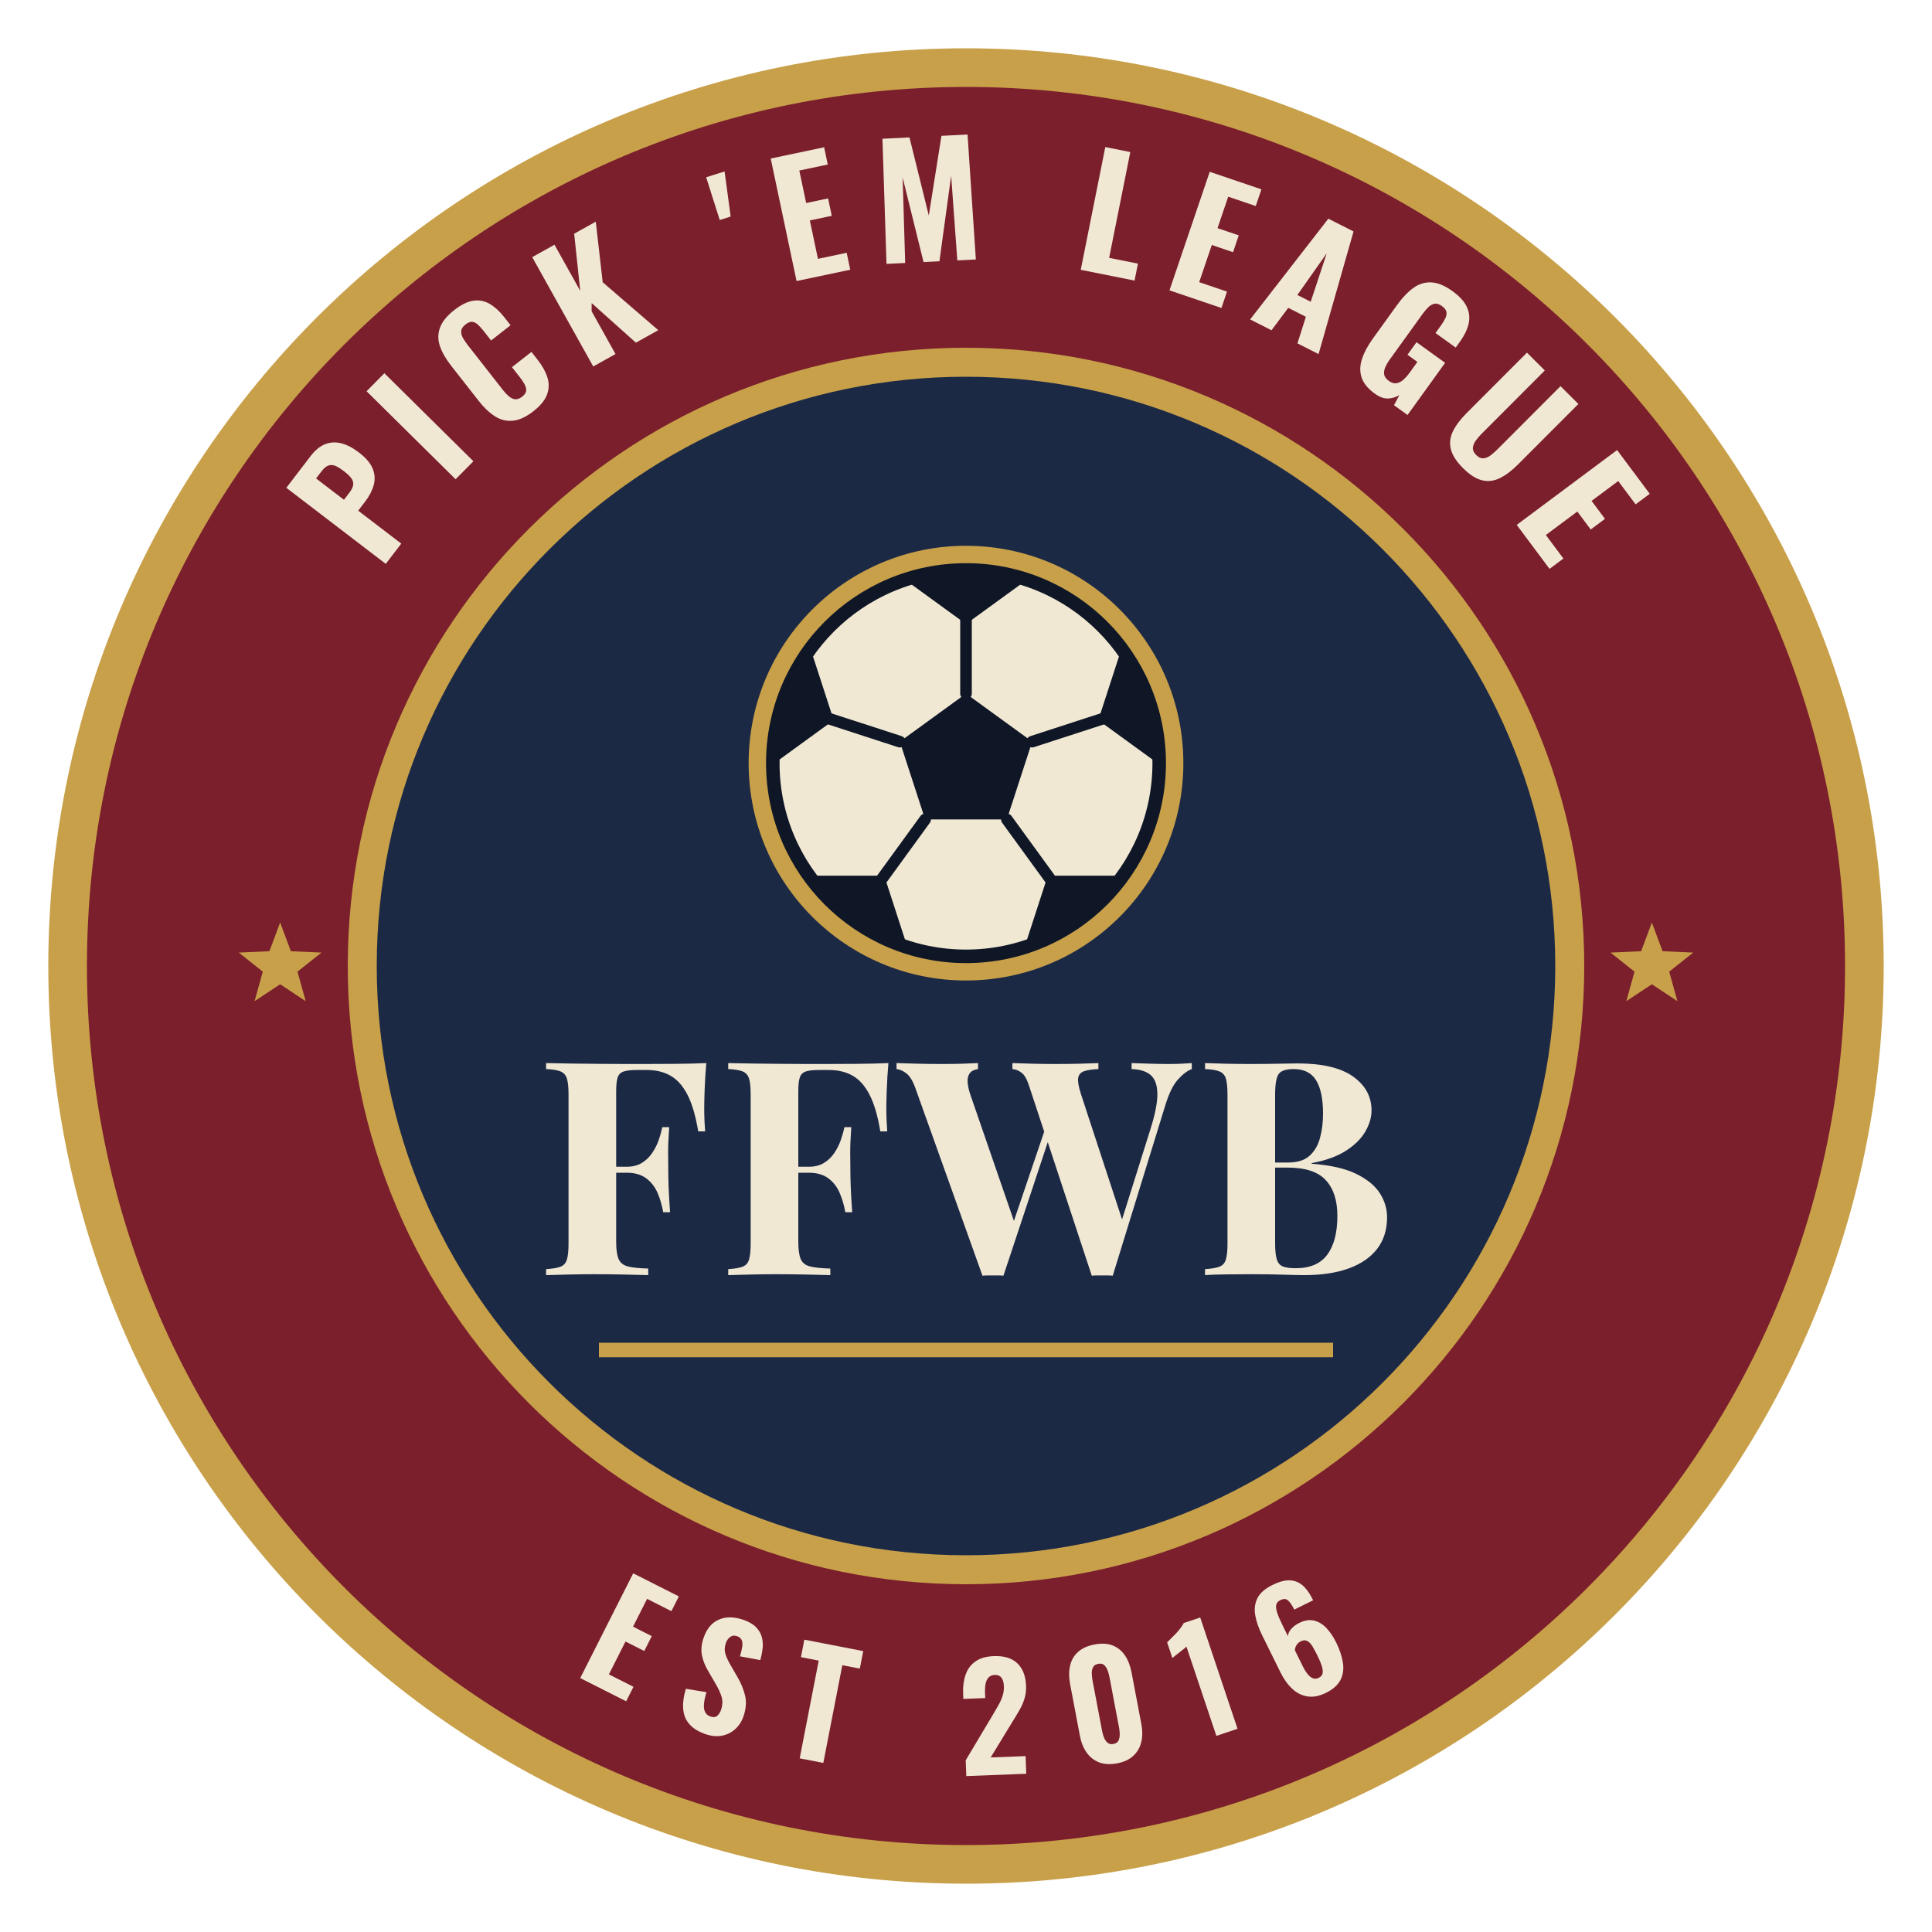
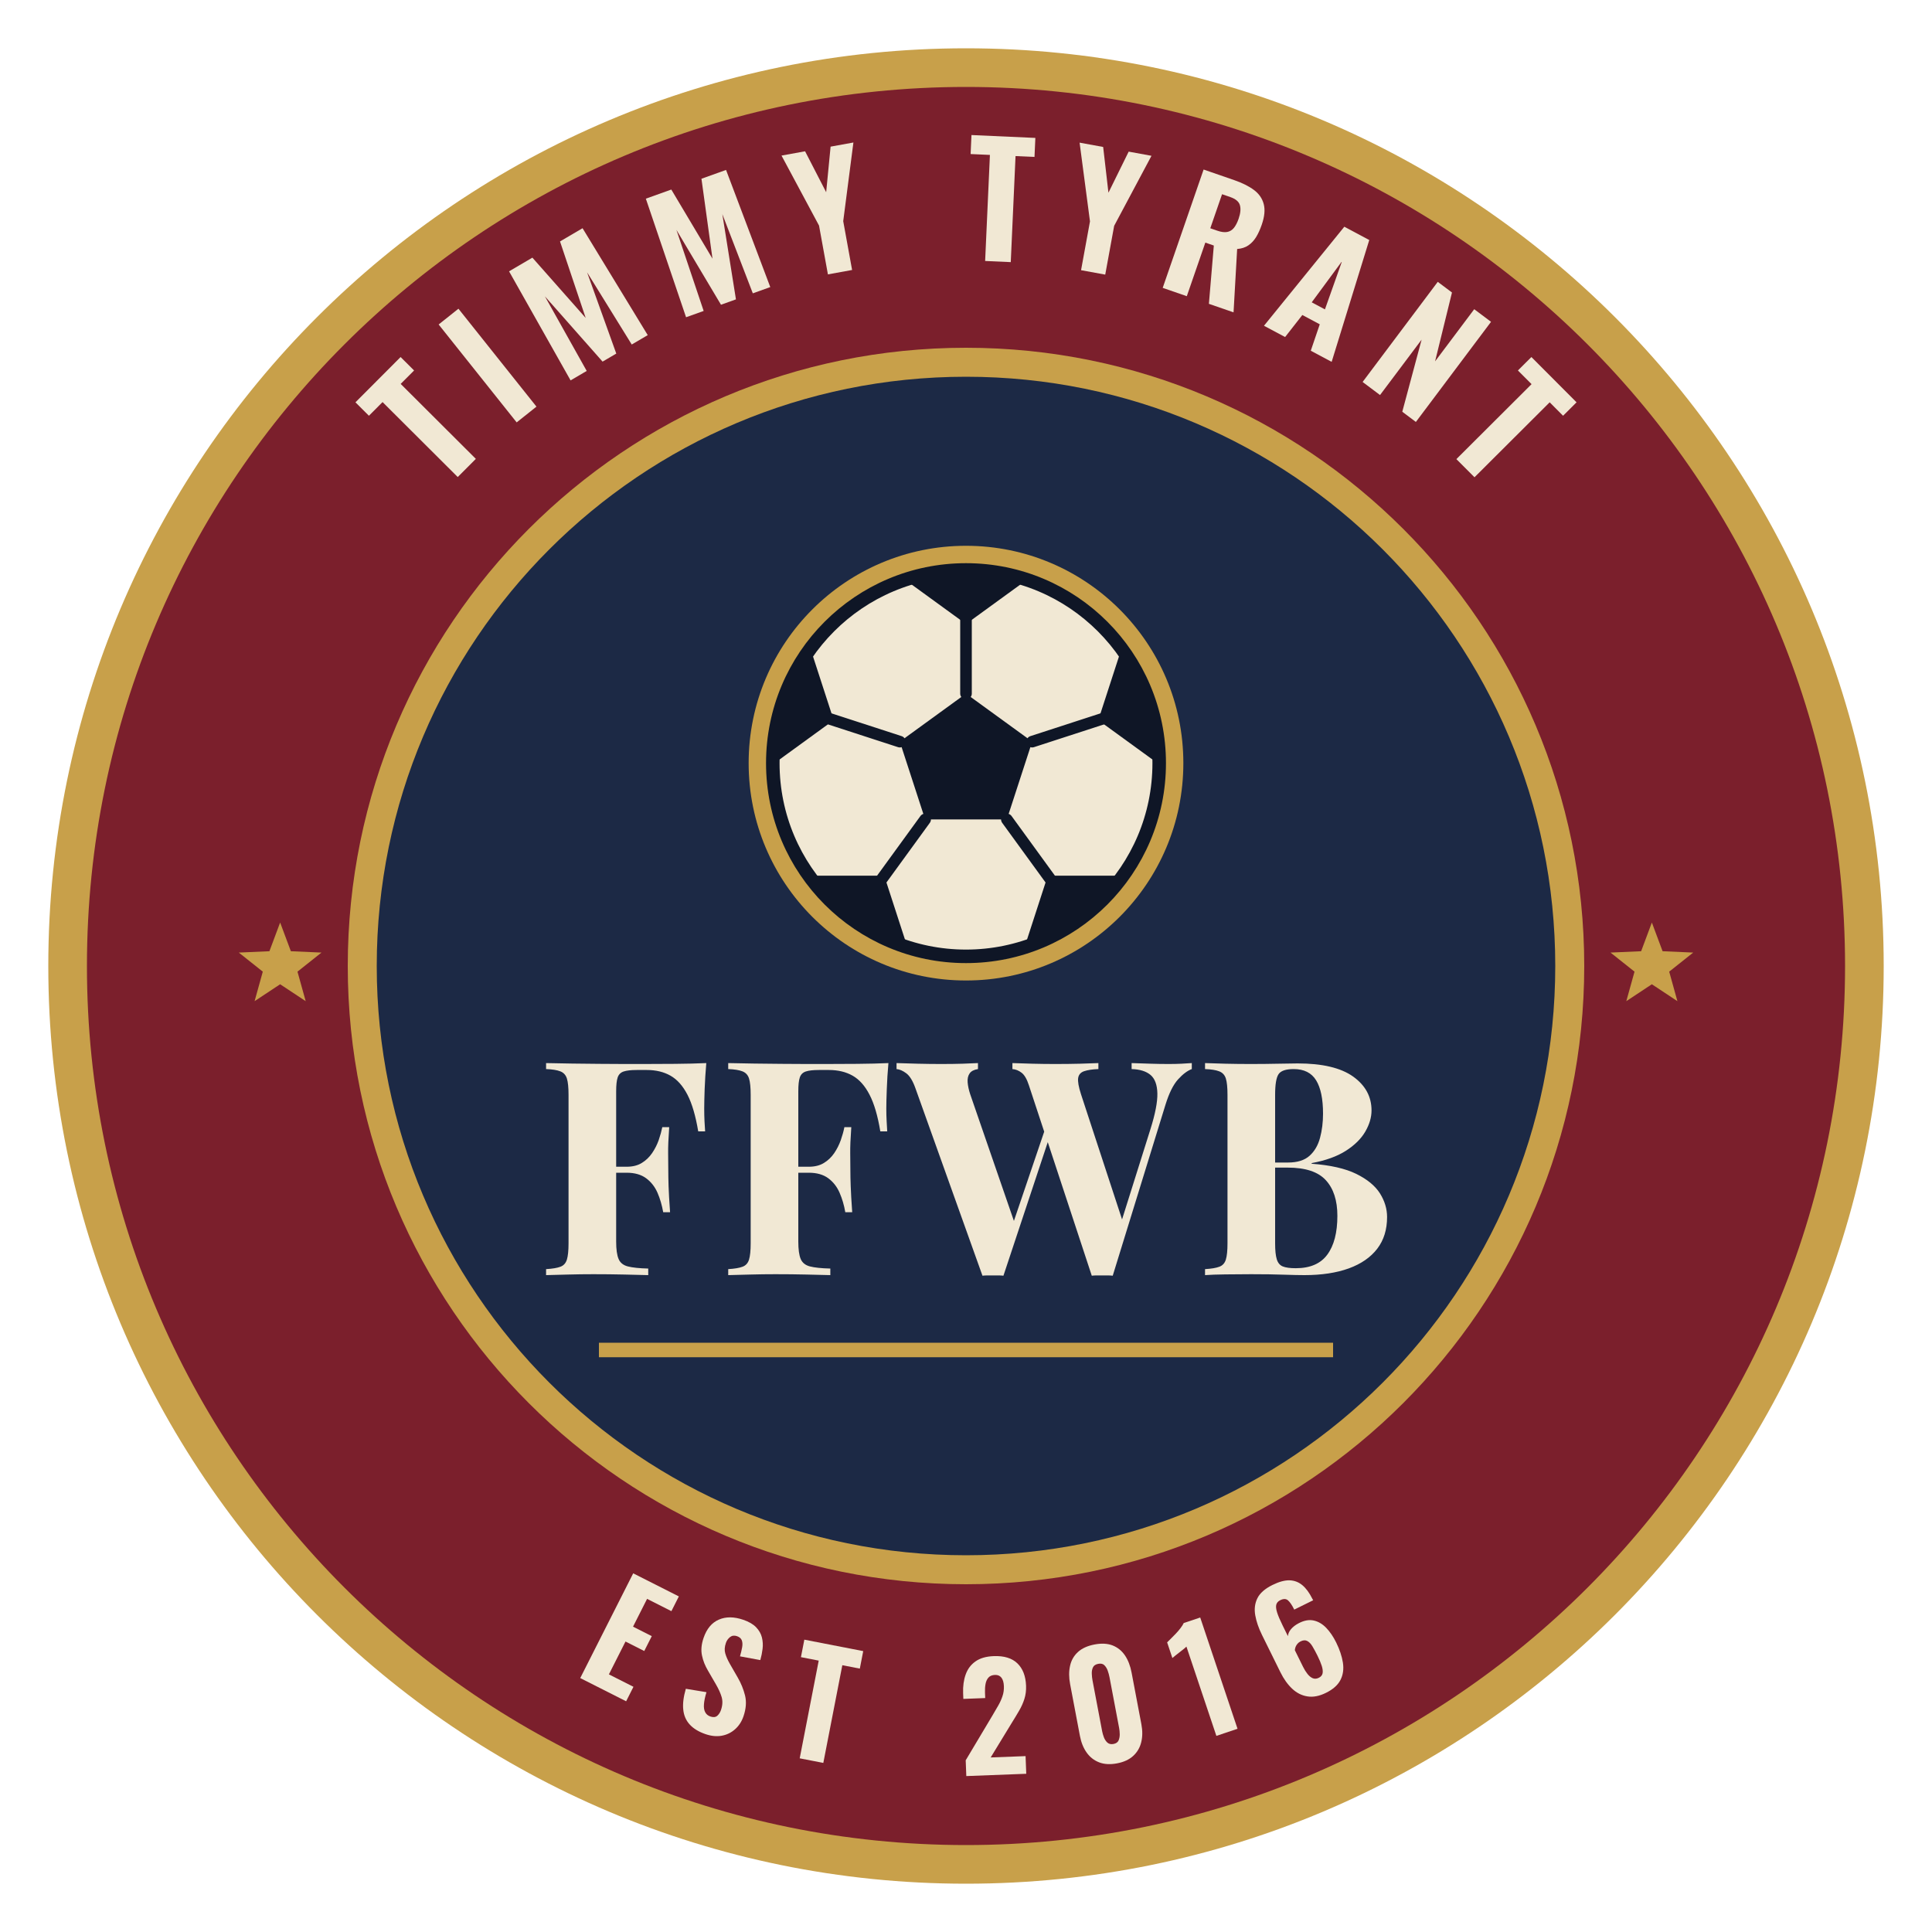
<svg xmlns="http://www.w3.org/2000/svg" viewBox="0 0 400 400">
  <circle cx="200" cy="200" r="190" fill="#c8a04a" />
  <circle cx="200" cy="200" r="182" fill="#7b1f2c" />
  <circle cx="200" cy="200" r="128" fill="#c8a04a" />
  <circle cx="200" cy="200" r="122" fill="#1c2945" />
-   <path d="M-1.60 0L-6.88 0L-6.88-25.92L1.34-25.92Q3.68-25.92 5.15-25.04Q6.62-24.16 7.34-22.50Q8.06-20.83 8.06-18.46Q8.06-15.68 7.12-14.11Q6.18-12.54 4.54-11.89Q2.91-11.23 0.80-11.23L-1.60-11.23L-1.60 0M-1.60-22.21L-1.60-14.94L0.26-14.94Q1.41-14.94 2.03-15.31Q2.66-15.68 2.88-16.48Q3.10-17.28 3.10-18.53Q3.10-19.71 2.93-20.51Q2.75-21.31 2.14-21.76Q1.54-22.21 0.22-22.21" fill="#f1e8d4" transform="translate(84.05 111.28) rotate(-52.58)" />
-   <path d="M2.62 0L-2.62 0L-2.62-25.92L2.62-25.92" fill="#f1e8d4" transform="translate(96.17 97.36) rotate(-45.33)" />
-   <path d="M0.30 0.35Q-2.58 0.35-4.26-0.74Q-5.94-1.82-6.61-3.76Q-7.28-5.70-7.28-8.26L-7.28-17.57Q-7.28-20.26-6.61-22.19Q-5.94-24.13-4.26-25.18Q-2.58-26.24 0.30-26.24Q3.09-26.24 4.67-25.31Q6.26-24.38 6.91-22.69Q7.57-20.99 7.57-18.75L7.57-16.58L2.45-16.58L2.45-19.01Q2.45-19.90 2.35-20.69Q2.26-21.47 1.82-21.97Q1.39-22.46 0.34-22.46Q-0.72-22.46-1.20-21.95Q-1.68-21.44-1.81-20.62Q-1.94-19.81-1.94-18.82L-1.94-7.04Q-1.94-5.95-1.76-5.14Q-1.58-4.32-1.09-3.89Q-0.59-3.46 0.34-3.46Q1.36-3.46 1.79-3.95Q2.22-4.45 2.34-5.28Q2.45-6.11 2.45-7.04L2.45-9.57L7.57-9.57L7.57-7.42Q7.57-5.15 6.93-3.41Q6.29-1.66 4.72-0.66Q3.15 0.35 0.30 0.35" fill="#f1e8d4" transform="translate(109.97 85.06) rotate(-38.07)" />
-   <path d="M-1.60 0L-6.88 0L-6.88-25.92L-1.60-25.92L-1.60-14.98L3.07-25.92L8.19-25.92L3.33-14.27L8.54 0L3.23 0L-0.77-11.62L-1.60-10.14" fill="#f1e8d4" transform="translate(128.83 72.52) rotate(-29.17)" />
-   <path d="" fill="#f1e8d4" transform="translate(144.9 64.8) rotate(-22.17)" />
-   <path d="M0.56-16.64L-1.81-16.64L-1.81-25.92L2.19-25.92" fill="#f1e8d4" transform="translate(155.78 60.86) rotate(-17.63)" />
-   <path d="M6.30 0L-5.06 0L-5.06-25.92L6.24-25.92L6.24-22.27L0.22-22.27L0.22-15.39L4.86-15.39L4.86-11.71L0.22-11.71L0.22-3.58L6.30-3.58" fill="#f1e8d4" transform="translate(169.87 57.14) rotate(-11.91)" />
-   <path d="M-5.39 0L-9.26 0L-8.82-25.92L-3.22-25.92L-0.02-9.57L3.41-25.92L8.82-25.92L9.26 0L5.42 0L5.01-17.57L1.71 0L-1.58 0L-5.04-17.70" fill="#f1e8d4" transform="translate(192.79 54.18) rotate(-2.83)" />
-   <path d="" fill="#f1e8d4" transform="translate(212.89 54.57) rotate(5.06)" />
-   <path d="M6.38 0L-4.98 0L-4.98-25.92L0.30-25.92L0.30-3.58L6.38-3.58" fill="#f1e8d4" transform="translate(228.64 56.84) rotate(11.31)" />
-   <path d="M6.30 0L-5.06 0L-5.06-25.92L6.24-25.92L6.24-22.27L0.22-22.27L0.22-15.39L4.86-15.39L4.86-11.71L0.22-11.71L0.22-3.58L6.30-3.58" fill="#f1e8d4" transform="translate(246.92 61.74) rotate(18.75)" />
-   <path d="M-2.98 0L-7.94 0L-2.91-25.92L2.94-25.92L7.94 0L3.04 0L2.11-5.70L-1.98-5.70L-2.98 0M0.03-19.39L-1.50-8.93L1.60-8.93" fill="#f1e8d4" transform="translate(265.91 69.72) rotate(26.84)" />
-   <path d="M-0.58 0.38Q-3.20 0.38-4.74-0.72Q-6.27-1.82-6.93-3.86Q-7.58-5.89-7.58-8.58L-7.58-17.25Q-7.58-20.03-6.91-22.05Q-6.24-24.06-4.56-25.15Q-2.88-26.24 0-26.24Q2.78-26.24 4.40-25.31Q6.02-24.38 6.72-22.69Q7.42-20.99 7.42-18.66L7.42-17.15L2.27-17.15L2.27-18.98Q2.27-20 2.14-20.78Q2.02-21.57 1.55-22.02Q1.09-22.46 0.06-22.46Q-0.99-22.46-1.47-21.92Q-1.95-21.38-2.08-20.53Q-2.21-19.68-2.21-18.72L-2.21-7.23Q-2.21-6.14-2.02-5.28Q-1.82-4.42-1.30-3.94Q-0.77-3.46 0.22-3.46Q1.22-3.46 1.76-3.97Q2.30-4.48 2.51-5.36Q2.72-6.24 2.72-7.36L2.72-10.11L0.19-10.11L0.19-13.31L7.49-13.31L7.49 0L4.03 0L3.71-2.34Q3.20-1.15 2.18-0.38Q1.15 0.38-0.58 0.38" fill="#f1e8d4" transform="translate(285.34 81.54) rotate(35.77)" />
-   <path d="M0 0.35Q-2.94 0.35-4.58-0.66Q-6.21-1.66-6.86-3.57Q-7.52-5.47-7.52-8.19L-7.52-25.92L-2.30-25.92L-2.30-7.46Q-2.30-6.50-2.16-5.57Q-2.02-4.64-1.52-4.06Q-1.02-3.49 0-3.49Q1.06-3.49 1.55-4.06Q2.05-4.64 2.18-5.57Q2.30-6.50 2.30-7.46L2.30-25.92L7.52-25.92L7.52-8.19Q7.52-5.47 6.86-3.57Q6.21-1.66 4.58-0.66Q2.94 0.35 0 0.35" fill="#f1e8d4" transform="translate(303.15 96.67) rotate(44.95)" />
-   <path d="M6.30 0L-5.06 0L-5.06-25.92L6.24-25.92L6.24-22.27L0.22-22.27L0.22-15.39L4.86-15.39L4.86-11.71L0.22-11.71L0.22-3.58L6.30-3.58" fill="#f1e8d4" transform="translate(317.05 112.73) rotate(53.29)" />
+   <path d="M2.69 0L-2.62 0L-2.62-21.98L-6.62-21.98L-6.62-25.92L6.62-25.92L6.62-21.98L2.69-21.98" fill="#f1e8d4" transform="translate(96.62 96.91) rotate(-45.08)" />
+   <path d="M2.62 0L-2.62 0L-2.62-25.92L2.62-25.92" fill="#f1e8d4" transform="translate(109.02 85.82) rotate(-38.55)" />
+   <path d="M-5.39 0L-9.26 0L-8.82-25.92L-3.22-25.92L-0.02-9.57L3.41-25.92L8.82-25.92L9.26 0L5.42 0L5.01-17.57L1.71 0L-1.58 0L-5.04-17.70" fill="#f1e8d4" transform="translate(126.12 74.07) rotate(-30.4)" />
+   <path d="M-5.39 0L-9.26 0L-8.82-25.92L-3.22-25.92L-0.02-9.57L3.41-25.92L8.82-25.92L9.26 0L5.42 0L5.01-17.57L1.71 0L-1.58 0L-5.04-17.70" fill="#f1e8d4" transform="translate(150.76 62.56) rotate(-19.71)" />
+   <path d="M2.59 0L-2.50 0L-2.50-10.27L-7.55-25.92L-2.59-25.92L0.19-16.80L2.78-25.92L7.58-25.92L2.59-10.27" fill="#f1e8d4" transform="translate(173.87 56.36) rotate(-10.31)" />
+   <path d="" fill="#f1e8d4" transform="translate(190.58 54.3) rotate(-3.7)" />
+   <path d="M2.69 0L-2.62 0L-2.62-21.98L-6.62-21.98L-6.62-25.92L6.62-25.92L6.62-21.98L2.69-21.98" fill="#f1e8d4" transform="translate(206.58 54.15) rotate(2.58)" />
+   <path d="M2.59 0L-2.50 0L-2.50-10.27L-7.55-25.92L-2.59-25.92L0.19-16.80L2.78-25.92L7.58-25.92L2.59-10.27" fill="#f1e8d4" transform="translate(226.28 56.39) rotate(10.37)" />
+   <path d="M-2.10 0L-7.38 0L-7.38-25.92L-0.66-25.92Q1.97-25.92 3.84-25.33Q5.71-24.74 6.72-23.23Q7.73-21.73 7.73-19.07Q7.73-17.47 7.46-16.24Q7.18-15.01 6.50-14.10Q5.81-13.18 4.56-12.64L8.14 0L2.74 0L-0.24-11.74L-2.10-11.74L-2.10 0M-2.10-22.34L-2.10-14.88L-0.56-14.88Q0.72-14.88 1.46-15.30Q2.19-15.71 2.50-16.56Q2.80-17.41 2.80-18.66Q2.80-20.45 2.14-21.39Q1.49-22.34-0.30-22.34" fill="#f1e8d4" transform="translate(247.7 62.01) rotate(19.07)" />
+   <path d="M-2.98 0L-7.94 0L-2.91-25.92L2.94-25.92L7.94 0L3.04 0L2.11-5.70L-1.98-5.70L-2.98 0M0.03-19.39L-1.50-8.93L1.60-8.93" fill="#f1e8d4" transform="translate(268.7 71.18) rotate(28.07)" />
+   <path d="M-2.40 0L-6.91 0L-6.91-25.92L-3.23-25.92L2.53-12.42L2.53-25.92L6.88-25.92L6.88 0L3.36 0L-2.40-14.34" fill="#f1e8d4" transform="translate(287.64 83.23) rotate(36.89)" />
+   <path d="M2.69 0L-2.62 0L-2.62-21.98L-6.62-21.98L-6.62-25.92L6.62-25.92L6.62-21.98L2.69-21.98" fill="#f1e8d4" transform="translate(303.38 96.91) rotate(45.08)" />
  <path d="M5.91 21.60L-4.74 21.60L-4.74-2.70L5.85-2.70L5.85 0.72L0.21 0.72L0.21 7.17L4.56 7.17L4.56 10.62L0.21 10.62L0.21 18.24L5.91 18.24" fill="#f1e8d4" transform="translate(134.11 330.29) rotate(26.83)" />
  <path d="M0.55 21.93Q-1.70 21.93-3.20 21.10Q-4.70 20.28-5.46 18.61Q-6.23 16.95-6.35 14.37L-2.08 13.65Q-2.03 15.15-1.77 16.15Q-1.52 17.16-0.99 17.65Q-0.47 18.15 0.31 18.15Q1.27 18.15 1.62 17.55Q1.96 16.95 1.96 16.17Q1.96 14.64 1.23 13.60Q0.50 12.57-0.71 11.52L-3.23 9.33Q-4.58 8.19-5.43 6.75Q-6.29 5.31-6.29 3.21Q-6.29 0.21-4.53-1.39Q-2.78-3 0.28-3Q2.11-3 3.28-2.40Q4.45-1.80 5.10-0.80Q5.75 0.21 6 1.39Q6.25 2.58 6.31 3.75L2.08 4.38Q2.02 3.27 1.89 2.43Q1.75 1.59 1.35 1.11Q0.94 0.63 0.13 0.63Q-0.74 0.63-1.16 1.27Q-1.58 1.92-1.58 2.70Q-1.58 3.99-0.99 4.81Q-0.41 5.64 0.61 6.54L3.08 8.70Q4.60 10.02 5.70 11.71Q6.79 13.41 6.79 15.90Q6.79 17.61 6.01 18.99Q5.23 20.37 3.84 21.15Q2.44 21.93 0.55 21.93" fill="#f1e8d4" transform="translate(152.66 338.11) rotate(18.92)" />
  <path d="M2.52 21.60L-2.46 21.60L-2.46 0.99L-6.21 0.99L-6.21-2.70L6.21-2.70L6.21 0.99L2.52 0.99" fill="#f1e8d4" transform="translate(172.11 343.31) rotate(11.01)" />
  <path d="" fill="#f1e8d4" transform="translate(188.27 345.53) rotate(4.61)" />
  <path d="M6.06 21.60L-6.36 21.60L-6.36 18.33L-0.45 9.24Q0.21 8.22 0.79 7.29Q1.38 6.36 1.75 5.38Q2.13 4.41 2.13 3.30Q2.13 2.13 1.68 1.51Q1.23 0.90 0.39 0.90Q-0.51 0.90-0.99 1.39Q-1.47 1.89-1.65 2.70Q-1.83 3.51-1.83 4.47L-1.83 5.61L-6.36 5.61L-6.36 4.41Q-6.36 2.25-5.68 0.57Q-5.01-1.11-3.55-2.05Q-2.10-3 0.27-3Q3.48-3 5.10-1.32Q6.72 0.36 6.72 3.39Q6.72 4.86 6.27 6.10Q5.82 7.35 5.08 8.50Q4.35 9.66 3.51 10.89L-1.17 17.94L6.06 17.94" fill="#f1e8d4" transform="translate(205.59 345.89) rotate(-2.2)" />
  <path d="M0.02 22.02Q-2.17 22.02-3.61 21.12Q-5.05 20.22-5.77 18.64Q-6.49 17.07-6.49 15L-6.49 4.11Q-6.49 1.98-5.80 0.38Q-5.12-1.23-3.67-2.13Q-2.23-3.03 0.02-3.03Q2.23-3.03 3.66-2.13Q5.08-1.23 5.78 0.38Q6.46 1.98 6.46 4.11L6.46 15Q6.46 17.07 5.74 18.64Q5.03 20.22 3.59 21.12Q2.14 22.02 0.02 22.02M0.02 17.94Q0.82 17.94 1.19 17.43Q1.54 16.92 1.67 16.21Q1.79 15.51 1.79 14.91L1.79 4.20Q1.79 3.54 1.68 2.82Q1.57 2.10 1.21 1.57Q0.86 1.05 0.02 1.05Q-0.83 1.05-1.20 1.57Q-1.58 2.10-1.68 2.82Q-1.79 3.54-1.79 4.20L-1.79 14.91Q-1.79 15.51-1.67 16.21Q-1.54 16.92-1.16 17.43Q-0.76 17.94 0.02 17.94" fill="#f1e8d4" transform="translate(227.17 343.45) rotate(-10.73)" />
  <path d="M3.09 21.60L-1.53 21.60L-1.53 2.10Q-1.80 2.25-2.27 2.41Q-2.73 2.58-3.27 2.77Q-3.81 2.97-4.29 3.13Q-4.77 3.30-5.04 3.42L-5.04 0Q-4.68-0.18-4.06-0.48Q-3.45-0.78-2.76-1.14Q-2.07-1.50-1.46-1.92Q-0.84-2.34-0.51-2.70L3.09-2.70" fill="#f1e8d4" transform="translate(246.42 338.43) rotate(-18.54)" />
  <path d="M0.20 21.93Q-2.12 21.93-3.57 20.89Q-5.03 19.86-5.70 18.06Q-6.37 16.26-6.37 13.95L-6.37 5.31Q-6.37 2.94-5.82 1.05Q-5.27-0.84-3.86-1.92Q-2.45-3 0.16-3Q2.41-3 3.75-2.30Q5.08-1.59 5.69-0.21Q6.29 1.17 6.29 3.18Q6.29 3.27 6.30 3.38Q6.31 3.48 6.31 3.57L1.94 3.57Q1.94 2.04 1.63 1.29Q1.33 0.54 0.20 0.54Q-0.53 0.54-0.93 0.99Q-1.33 1.44-1.50 2.50Q-1.67 3.57-1.67 5.43L-1.67 7.92Q-1.28 7.26-0.45 6.90Q0.38 6.54 1.46 6.51Q3.38 6.45 4.53 7.36Q5.69 8.28 6.20 9.88Q6.71 11.49 6.71 13.50Q6.71 15.96 6.11 17.88Q5.50 19.80 4.08 20.86Q2.65 21.93 0.20 21.93M0.25 18.48Q1 18.48 1.38 17.97Q1.75 17.46 1.89 16.53Q2.03 15.60 2.03 14.28Q2.03 13.02 1.95 12.07Q1.88 11.13 1.48 10.59Q1.10 10.05 0.20 10.05Q-0.23 10.05-0.60 10.21Q-0.98 10.38-1.25 10.63Q-1.51 10.89-1.67 11.16L-1.67 15.03Q-1.67 15.93-1.50 16.72Q-1.33 17.52-0.92 18Q-0.50 18.48 0.25 18.48" fill="#f1e8d4" transform="translate(264.64 330.91) rotate(-26.28)" />
  <polygon fill="#c8a04a" points="58,191 60.22,196.94 66.56,197.22 61.59,201.17 63.29,207.28 58,203.78 52.71,207.28 54.41,201.17 49.44,197.22 55.78,196.94" />
  <polygon fill="#c8a04a" points="342,191 344.22,196.94 350.56,197.22 345.59,201.17 347.29,207.28 342,203.78 336.71,207.28 338.41,201.17 333.44,197.22 339.78,196.94" />
  <circle cx="200" cy="158" r="45" fill="#c8a04a" />
  <g>
    <clipPath id="bb">
      <circle cx="200" cy="158" r="40" />
    </clipPath>
    <circle cx="200" cy="158" r="40" fill="#f1e8d4" />
    <g clip-path="url(#bb)">
      <polygon points="207.05,107.49 211.41,120.91 200,129.2 188.59,120.91 192.95,107.49" fill="#0f1626" />
      <polygon points="250.22,149.1 238.8,157.39 227.39,149.1 231.75,135.68 245.86,135.68" fill="#0f1626" />
      <polygon points="223.98,203.01 212.57,194.72 216.93,181.3 231.04,181.3 235.39,194.72" fill="#0f1626" />
      <polygon points="164.61,194.72 168.96,181.3 183.07,181.3 187.43,194.72 176.02,203.01" fill="#0f1626" />
      <polygon points="154.14,135.68 168.25,135.68 172.61,149.1 161.2,157.39 149.78,149.1" fill="#0f1626" />
      <g stroke="#0f1626" stroke-width="2.4" stroke-linecap="round">
        <line x1="200" y1="143.6" x2="200" y2="126.8" />
        <line x1="213.7" y1="153.55" x2="229.67" y2="148.36" />
        <line x1="208.46" y1="169.65" x2="218.34" y2="183.24" />
        <line x1="191.54" y1="169.65" x2="181.66" y2="183.24" />
        <line x1="186.3" y1="153.55" x2="170.33" y2="148.36" />
      </g>
    </g>
    <polygon points="200,143.6 213.7,153.55 208.46,169.65 191.54,169.65 186.3,153.55" fill="#0f1626" />
    <circle cx="200" cy="158" r="40" fill="none" stroke="#0f1626" stroke-width="2.8" />
  </g>
  <path d="M146.23 220.10Q145.99 222.89 145.89 225.50Q145.80 228.10 145.80 229.53Q145.80 230.89 145.86 232.13Q145.92 233.37 145.99 234.24L144.56 234.24Q143.75 229.40 142.33 226.65Q140.90 223.89 138.82 222.71Q136.75 221.53 133.90 221.53L131.85 221.53Q130.05 221.53 129.12 221.84Q128.19 222.15 127.88 223.08Q127.57 224.01 127.57 225.93L127.57 241.56L129.74 241.56Q131.60 241.56 132.87 240.78Q134.14 240.01 135.01 238.74Q135.88 237.46 136.38 236.04Q136.87 234.61 137.12 233.37L138.55 233.37Q138.30 236.91 138.33 238.77Q138.36 240.63 138.36 242.18Q138.36 243.73 138.42 245.59Q138.48 247.45 138.73 250.98L137.31 250.98Q136.93 248.81 136.13 246.95Q135.32 245.09 133.77 243.94Q132.22 242.80 129.74 242.80L127.57 242.80L127.57 257.06Q127.57 259.47 128.07 260.65Q128.56 261.83 129.99 262.20Q131.42 262.57 134.21 262.64L134.21 264Q132.28 263.94 129.25 263.88Q126.21 263.81 122.86 263.81Q120.19 263.81 117.65 263.88Q115.11 263.94 113.06 264L113.06 262.76Q115.05 262.64 116.04 262.26Q117.03 261.89 117.37 260.78Q117.71 259.66 117.71 257.43L117.71 226.68Q117.71 224.38 117.37 223.30Q117.03 222.21 116.01 221.81Q114.99 221.41 113.06 221.34L113.06 220.10Q115.61 220.17 118.46 220.20Q121.31 220.23 124.10 220.26Q126.89 220.29 129.31 220.29L133.28 220.29Q136.13 220.29 139.75 220.26Q143.38 220.23 146.23 220.10M183.94 220.10Q183.69 222.89 183.60 225.50Q183.50 228.10 183.50 229.53Q183.50 230.89 183.57 232.13Q183.63 233.37 183.69 234.24L182.26 234.24Q181.46 229.40 180.03 226.65Q178.61 223.89 176.53 222.71Q174.45 221.53 171.60 221.53L169.55 221.53Q167.76 221.53 166.83 221.84Q165.90 222.15 165.59 223.08Q165.28 224.01 165.28 225.93L165.28 241.56L167.45 241.56Q169.31 241.56 170.58 240.78Q171.85 240.01 172.72 238.74Q173.58 237.46 174.08 236.04Q174.58 234.61 174.82 233.37L176.25 233.37Q176 236.91 176.03 238.77Q176.06 240.63 176.06 242.18Q176.06 243.73 176.13 245.59Q176.19 247.45 176.44 250.98L175.01 250.98Q174.64 248.81 173.83 246.95Q173.03 245.09 171.48 243.94Q169.93 242.80 167.45 242.80L165.28 242.80L165.28 257.06Q165.28 259.47 165.77 260.65Q166.27 261.83 167.69 262.20Q169.12 262.57 171.91 262.64L171.91 264Q169.99 263.94 166.95 263.88Q163.91 263.81 160.56 263.81Q157.90 263.81 155.36 263.88Q152.81 263.94 150.77 264L150.77 262.76Q152.75 262.64 153.74 262.26Q154.74 261.89 155.08 260.78Q155.42 259.66 155.42 257.43L155.42 226.68Q155.42 224.38 155.08 223.30Q154.74 222.21 153.71 221.81Q152.69 221.41 150.77 221.34L150.77 220.10Q153.31 220.17 156.16 220.20Q159.01 220.23 161.80 220.26Q164.59 220.29 167.01 220.29L170.98 220.29Q173.83 220.29 177.46 220.26Q181.09 220.23 183.94 220.10M246.75 220.10L246.75 221.34Q245.39 221.84 243.90 223.48Q242.41 225.13 241.30 228.72L230.38 264.12Q229.89 264.06 229.33 264.06L227.10 264.06Q226.54 264.06 226.04 264.12L216.93 236.47L207.75 264.12Q207.26 264.06 206.70 264.06L204.47 264.06Q203.91 264.06 203.41 264.12L189.53 225.31Q188.72 223.02 187.63 222.21Q186.55 221.41 185.62 221.34L185.62 220.10Q187.48 220.17 190.02 220.23Q192.56 220.29 194.86 220.29Q197.34 220.29 199.29 220.23Q201.24 220.17 202.48 220.10L202.48 221.34Q201.24 221.53 200.75 222.24Q200.25 222.96 200.34 224.10Q200.44 225.25 200.87 226.55L209.92 252.78L216.19 234.30L213.02 224.69Q212.40 222.77 211.50 222.09Q210.61 221.41 209.61 221.34L209.61 220.10Q211.35 220.17 213.74 220.23Q216.12 220.29 218.48 220.29Q221.21 220.29 223.59 220.23Q225.98 220.17 227.41 220.10L227.41 221.34Q225.55 221.41 224.46 221.78Q223.38 222.15 223.22 223.20Q223.07 224.26 223.81 226.55L232.31 252.47L238.20 233.74Q239.68 229.03 239.62 226.37Q239.56 223.70 238.20 222.55Q236.83 221.41 234.29 221.34L234.29 220.10Q236.40 220.17 238.26 220.23Q240.12 220.29 241.98 220.29Q243.40 220.29 244.61 220.23Q245.82 220.17 246.75 220.10M249.49 221.34L249.49 220.10Q251.10 220.17 253.70 220.23Q256.31 220.29 258.91 220.29Q261.89 220.29 264.68 220.23Q267.47 220.17 268.65 220.17Q276.33 220.17 280.15 222.89Q283.96 225.62 283.96 229.90Q283.96 232.07 282.66 234.30Q281.36 236.53 278.63 238.27Q275.90 240.01 271.56 240.81L271.56 240.94Q277.39 241.37 280.80 243.04Q284.21 244.72 285.70 247.07Q287.18 249.43 287.18 251.97Q287.18 255.88 285.14 258.54Q283.09 261.21 279.25 262.61Q275.40 264 270.07 264Q268.58 264 265.79 263.91Q263 263.81 259.04 263.81Q256.31 263.81 253.70 263.85Q251.10 263.88 249.49 264L249.49 262.76Q251.47 262.64 252.46 262.26Q253.46 261.89 253.80 260.78Q254.14 259.66 254.14 257.43L254.14 226.68Q254.14 224.38 253.80 223.30Q253.46 222.21 252.43 221.81Q251.41 221.41 249.49 221.34M266.60 241.74L264 241.74L264 257.43Q264 259.60 264.34 260.71Q264.68 261.83 265.58 262.20Q266.48 262.57 268.27 262.57Q272.74 262.57 274.81 259.75Q276.89 256.93 276.89 251.72Q276.89 246.95 274.50 244.35Q272.12 241.74 266.60 241.74M267.84 221.34Q265.42 221.34 264.71 222.40Q264 223.45 264 226.68L264 240.69L266.66 240.69Q269.58 240.69 271.13 239.29Q272.68 237.90 273.30 235.57Q273.92 233.25 273.92 230.58Q273.92 225.99 272.49 223.67Q271.06 221.34 267.84 221.34" fill="#f1e8d4" />
  <rect x="124" y="278" width="152" height="3" fill="#c8a04a" />
</svg>
